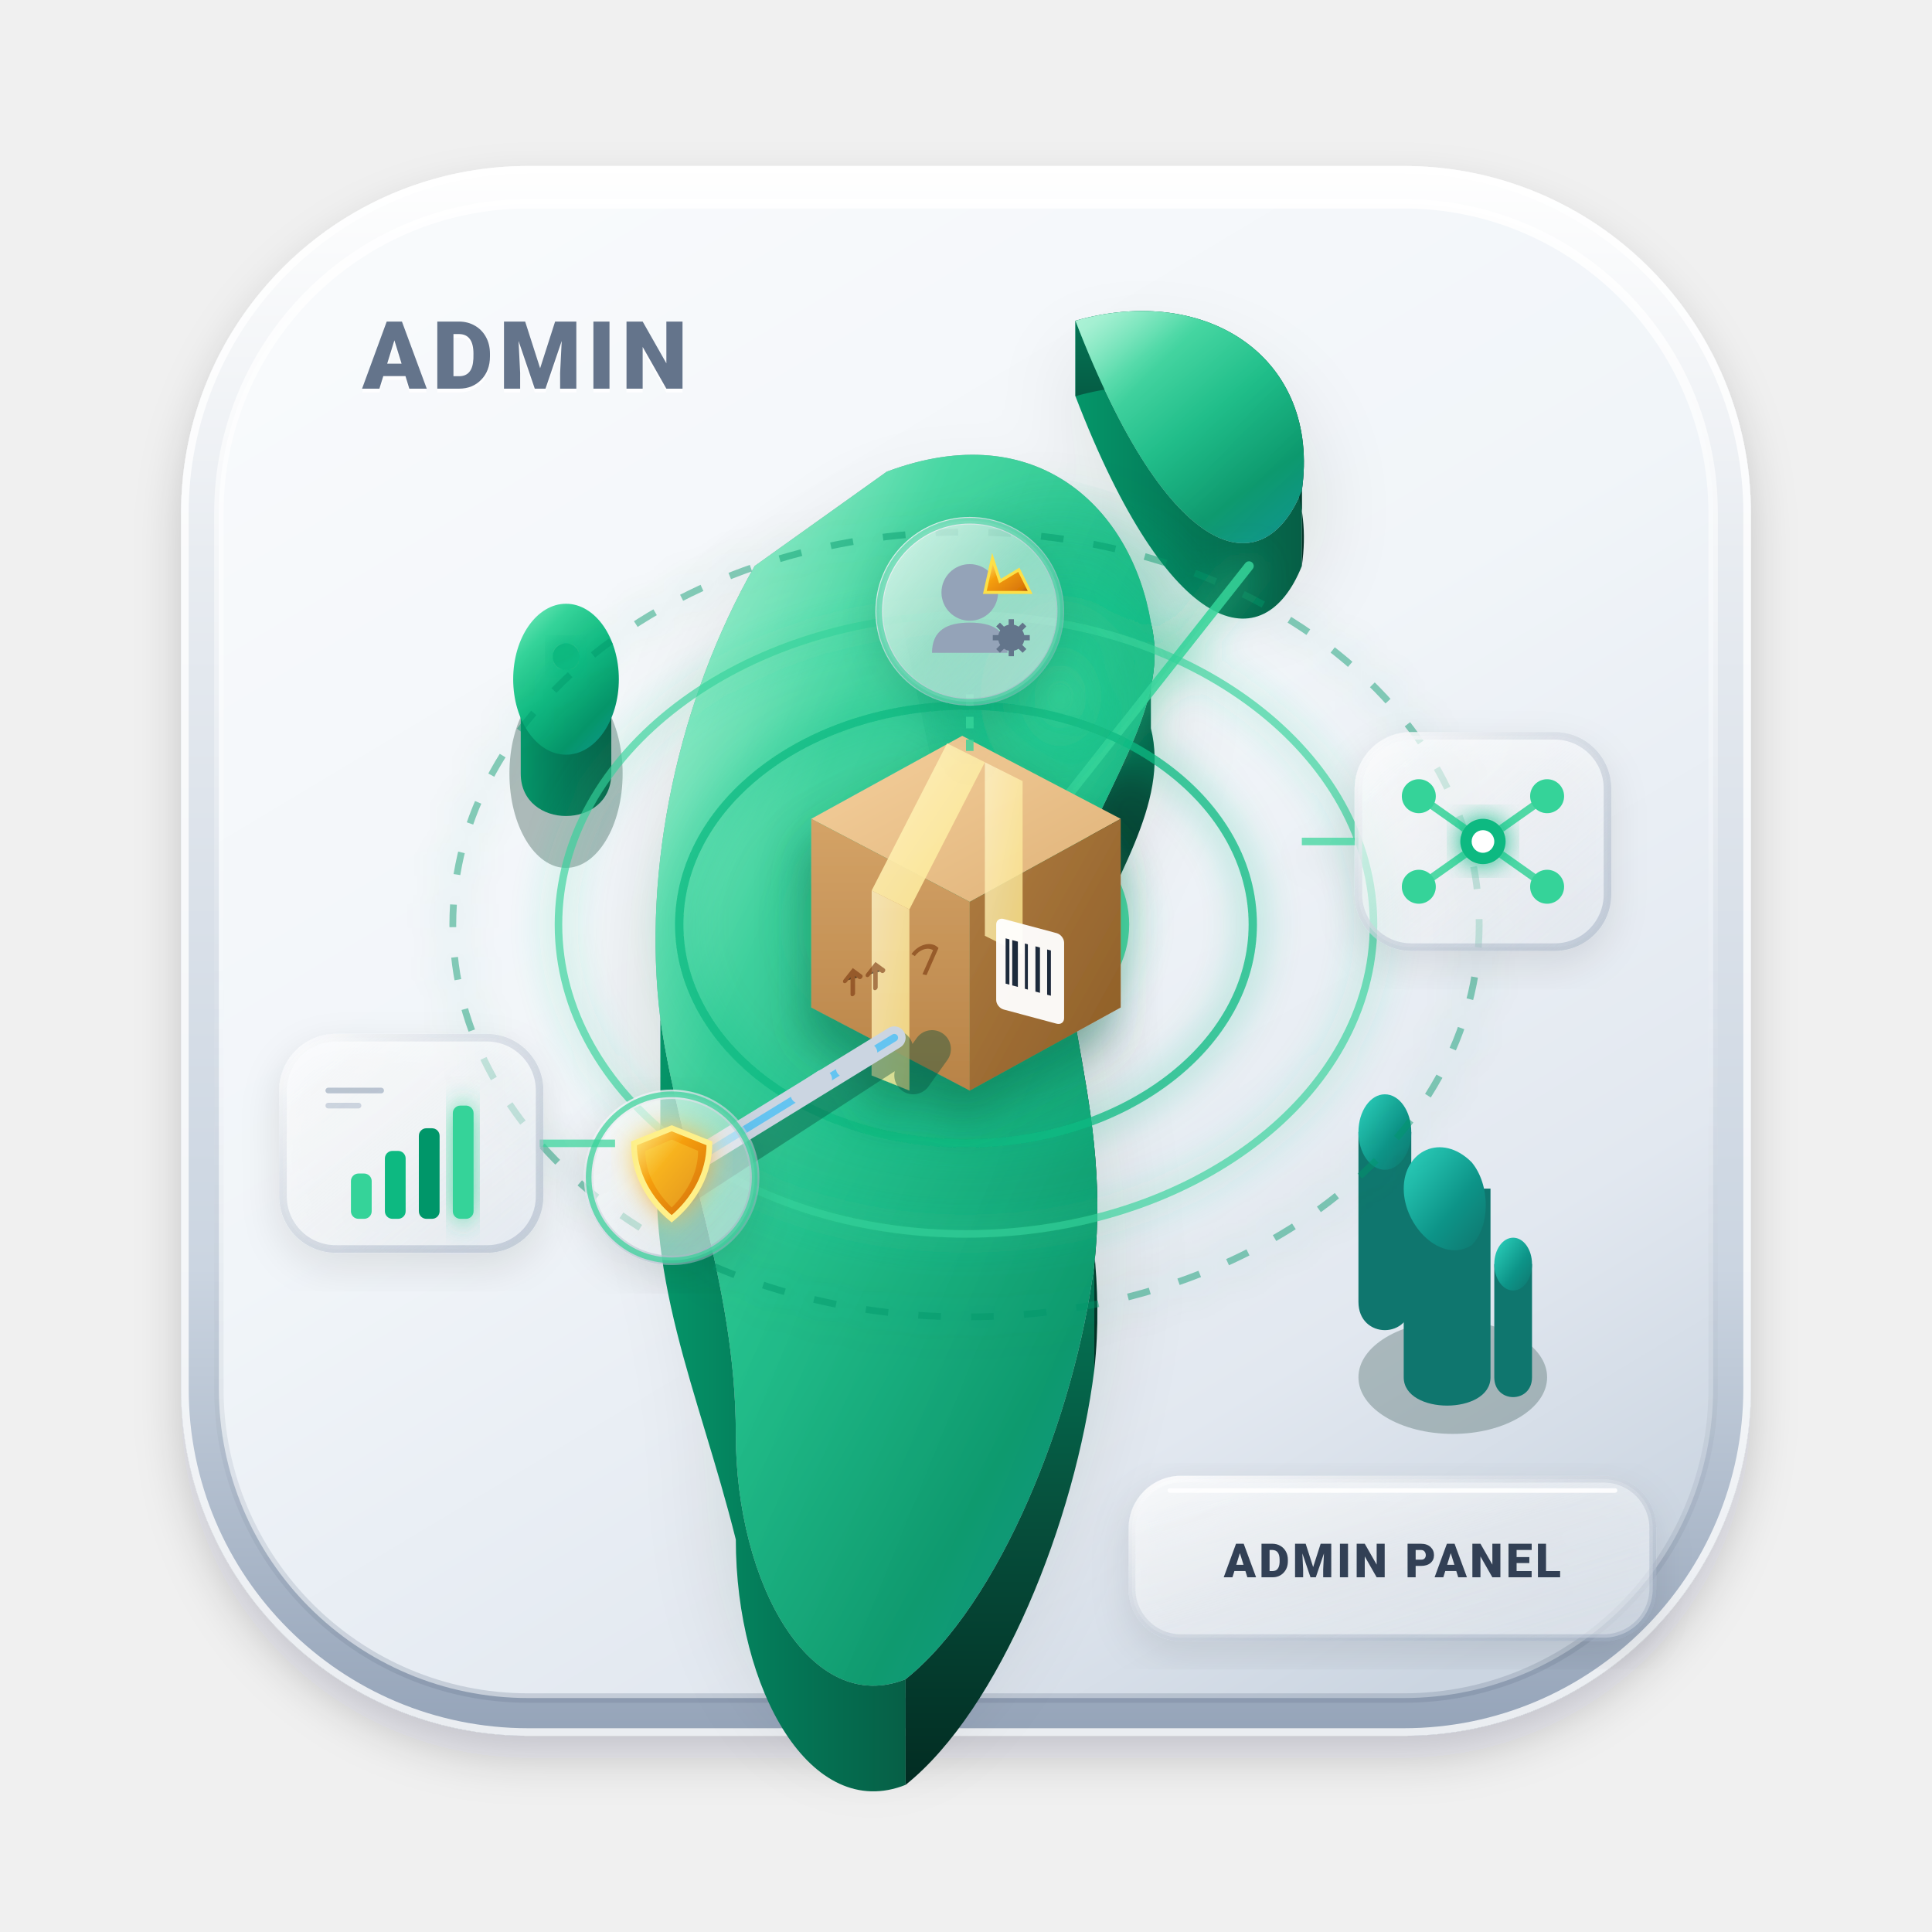
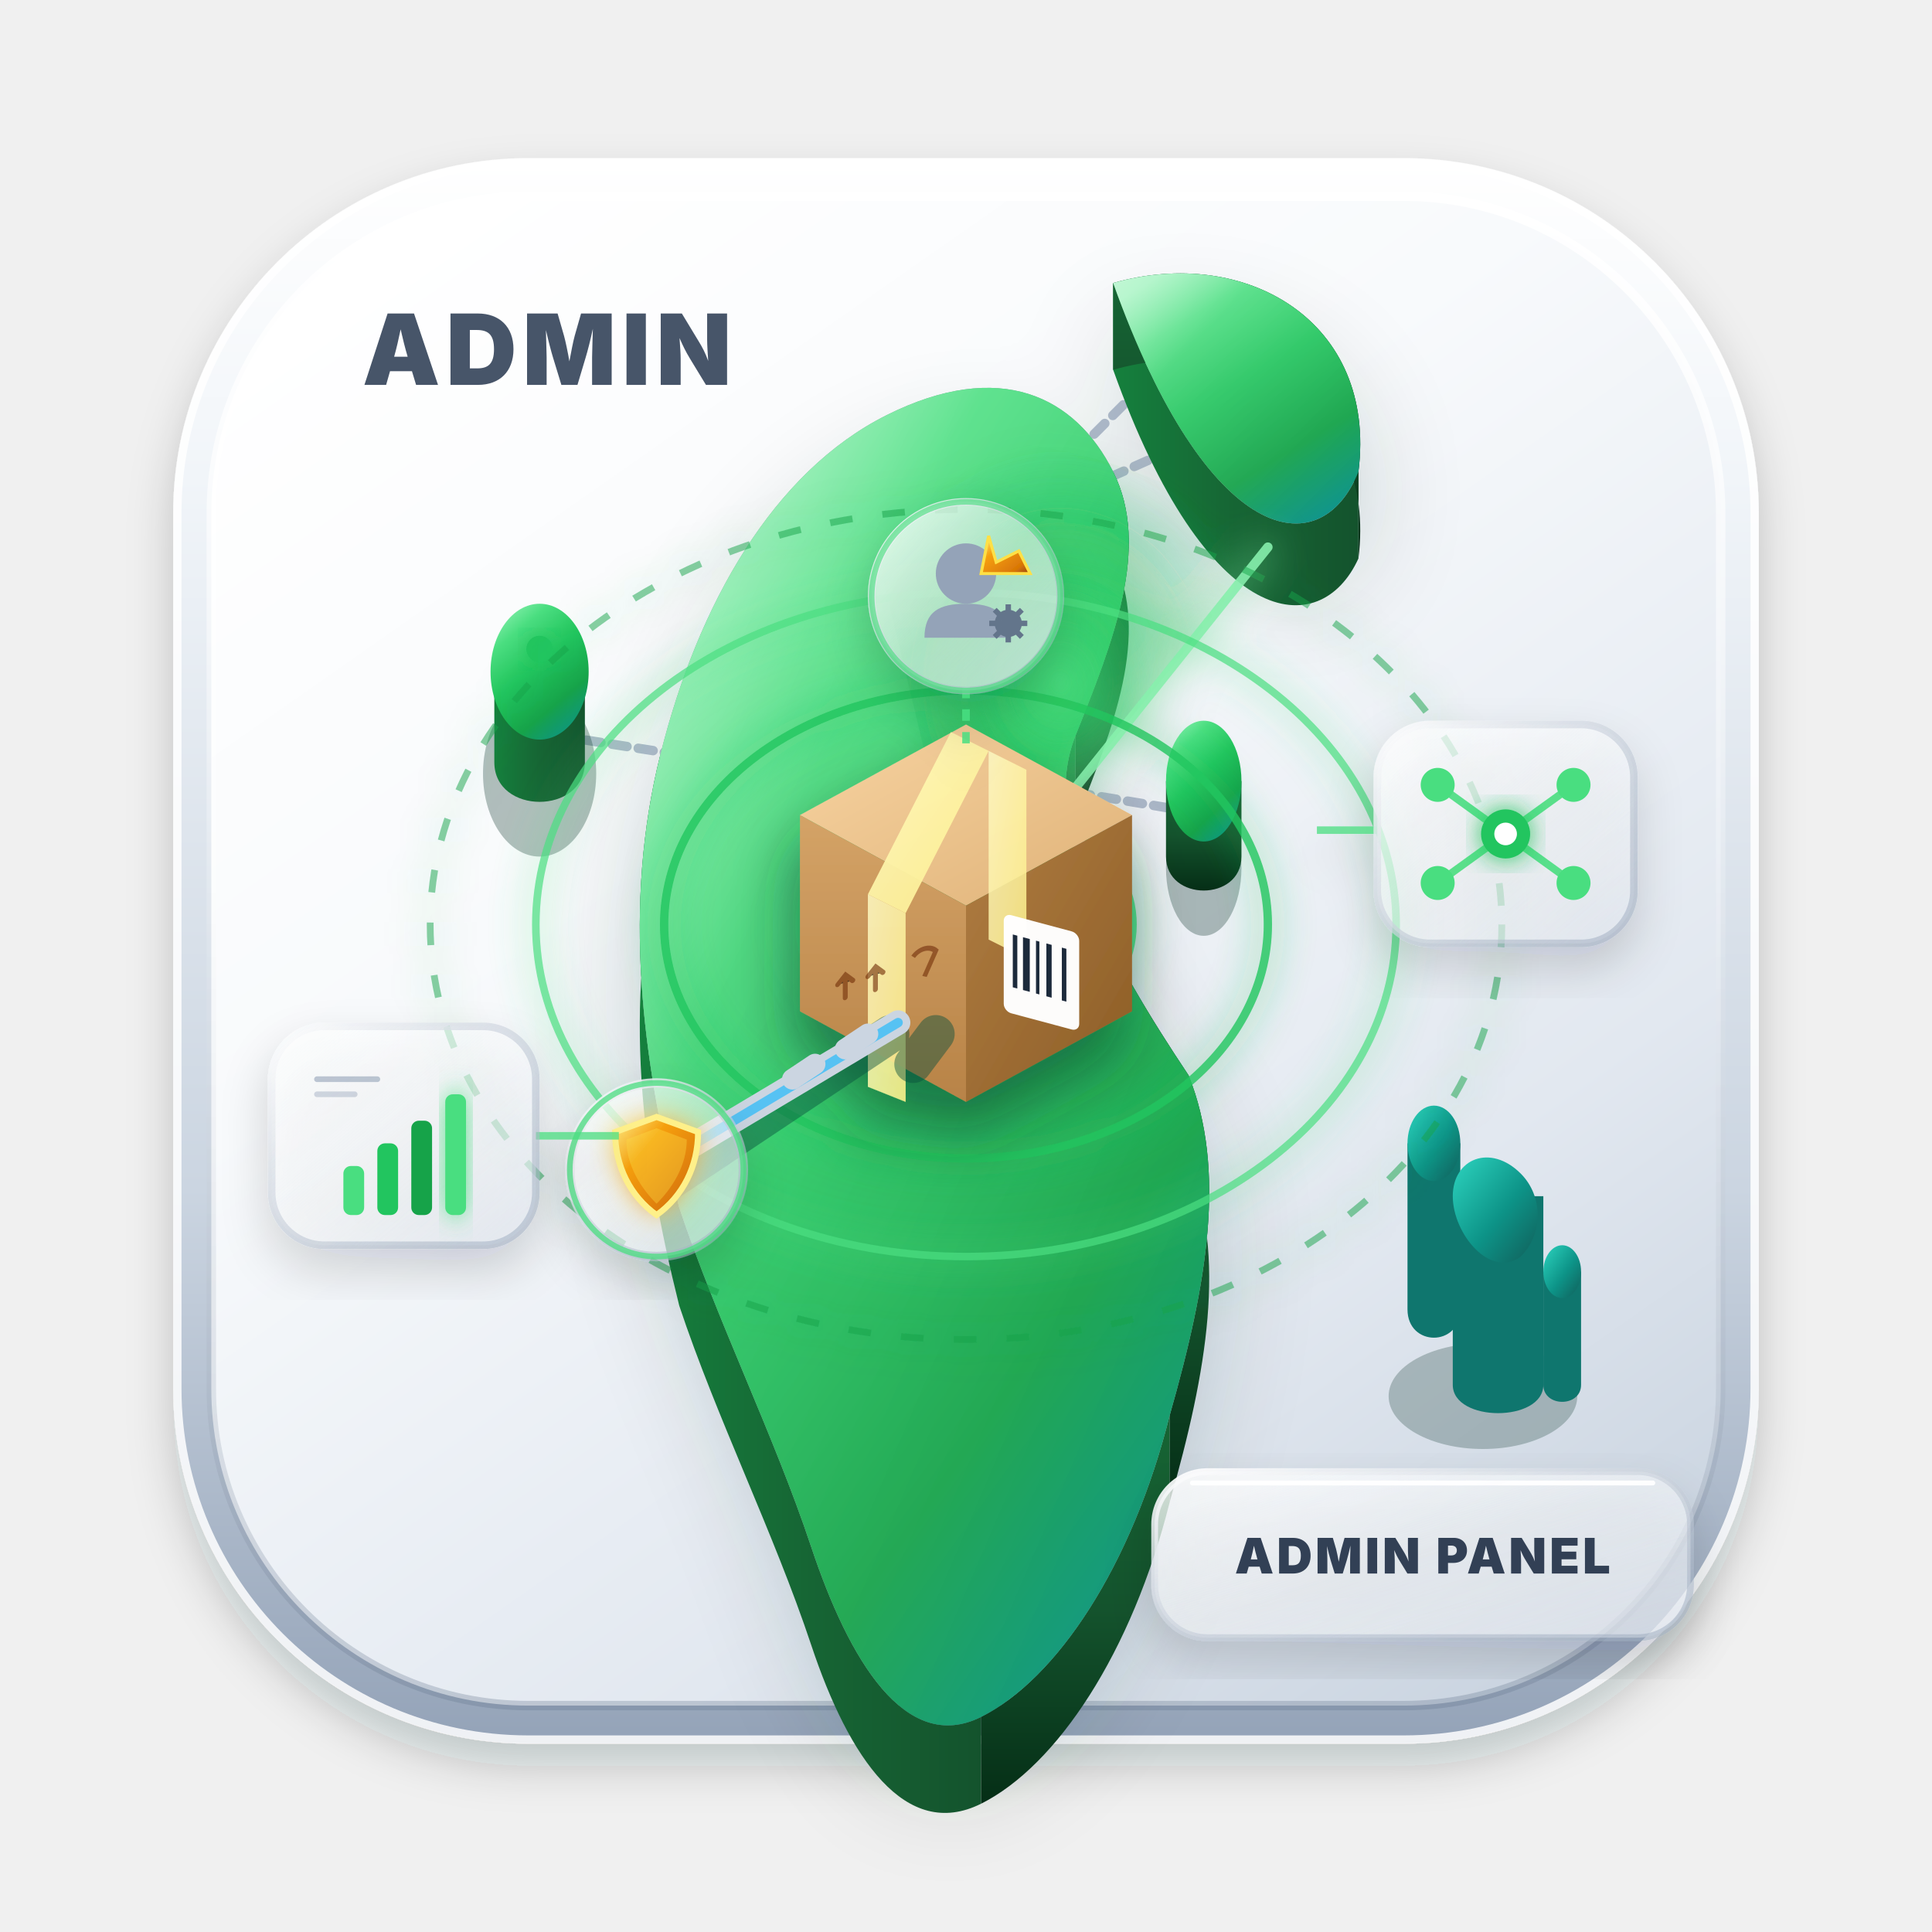
<svg xmlns="http://www.w3.org/2000/svg" viewBox="0 0 512 512" width="100%" height="100%">
  <defs>
-     <filter id="iconPlateShadow" x="-10%" y="-10%" width="130%" height="130%">
-       <feDropShadow dx="0" dy="18" stdDeviation="16" flood-color="#0f172a" flood-opacity="0.28" />
-       <feDropShadow dx="0" dy="6" stdDeviation="6" flood-color="#0f172a" flood-opacity="0.18" />
+     <filter id="iconPlateShadow" x="-15%" y="-15%" width="130%" height="130%">
+       <feDropShadow dx="0" dy="20" stdDeviation="18" flood-color="#07131e" flood-opacity="0.35" />
+       <feDropShadow dx="0" dy="6" stdDeviation="6" flood-color="#022c22" flood-opacity="0.2" />
    </filter>
    <filter id="islandShadow" x="-20%" y="-20%" width="140%" height="140%">
-       <feDropShadow dx="0" dy="14" stdDeviation="12" flood-color="#022c22" flood-opacity="0.35" />
+       <feDropShadow dx="0" dy="16" stdDeviation="14" flood-color="#022c22" flood-opacity="0.45" />
    </filter>
    <filter id="boxShadow" x="-30%" y="-30%" width="160%" height="160%">
-       <feDropShadow dx="-2" dy="8" stdDeviation="6" flood-color="#064e3b" flood-opacity="0.4" />
-     </filter>
-     <filter id="glassShadow" x="-20%" y="-20%" width="140%" height="140%">
-       <feDropShadow dx="0" dy="4" stdDeviation="5" flood-color="#0f172a" flood-opacity="0.15" />
+       <feDropShadow dx="-2" dy="10" stdDeviation="8" flood-color="#022c22" flood-opacity="0.5" />
+     </filter>
+     <filter id="glassShadow" x="-25%" y="-25%" width="150%" height="150%">
+       <feDropShadow dx="0" dy="6" stdDeviation="6" flood-color="#07131e" flood-opacity="0.22" />
    </filter>
    <filter id="neonGlow" x="-30%" y="-30%" width="160%" height="160%">
      <feGaussianBlur stdDeviation="3.5" result="blur" />
      <feMerge>
        <feMergeNode in="blur" />
        <feMergeNode in="SourceGraphic" />
      </feMerge>
    </filter>
    <filter id="radarSweepGlow" x="-30%" y="-30%" width="160%" height="160%">
      <feGaussianBlur stdDeviation="5" result="blur" />
      <feMerge>
        <feMergeNode in="blur" />
        <feMergeNode in="SourceGraphic" />
      </feMerge>
    </filter>
    <linearGradient id="bezelGrad" x1="0%" y1="0%" x2="0%" y2="100%">
      <stop offset="0%" stop-color="#ffffff" />
-       <stop offset="25%" stop-color="#e8ecf1" />
-       <stop offset="70%" stop-color="#cbd5e1" />
+       <stop offset="20%" stop-color="#f1f5f9" />
+       <stop offset="65%" stop-color="#cbd5e1" />
      <stop offset="100%" stop-color="#94a3b8" />
    </linearGradient>
-     <linearGradient id="innerPlateGrad" x1="20%" y1="0%" x2="80%" y2="100%">
-       <stop offset="0%" stop-color="#f8fafc" />
-       <stop offset="45%" stop-color="#f1f5f9" />
-       <stop offset="80%" stop-color="#e2e8f0" />
+     <linearGradient id="innerPlateGrad" x1="15%" y1="0%" x2="85%" y2="100%">
+       <stop offset="0%" stop-color="#ffffff" />
+       <stop offset="35%" stop-color="#f8fafc" />
+       <stop offset="75%" stop-color="#e2e8f0" />
      <stop offset="100%" stop-color="#cbd5e1" />
    </linearGradient>
    <linearGradient id="innerPlateBevel" x1="0%" y1="0%" x2="0%" y2="100%">
-       <stop offset="0%" stop-color="#ffffff" stop-opacity="0.9" />
-       <stop offset="50%" stop-color="#ffffff" stop-opacity="0.1" />
-       <stop offset="100%" stop-color="#64748b" stop-opacity="0.25" />
-     </linearGradient>
-     <linearGradient id="islandSurface" x1="15%" y1="0%" x2="85%" y2="100%">
-       <stop offset="0%" stop-color="#6ee7b7" />
-       <stop offset="20%" stop-color="#34d399" />
-       <stop offset="50%" stop-color="#10b981" />
-       <stop offset="80%" stop-color="#059669" />
+       <stop offset="0%" stop-color="#ffffff" stop-opacity="0.95" />
+       <stop offset="45%" stop-color="#ffffff" stop-opacity="0.2" />
+       <stop offset="100%" stop-color="#64748b" stop-opacity="0.3" />
+     </linearGradient>
+     <linearGradient id="islandSurface" x1="20%" y1="0%" x2="80%" y2="100%">
+       <stop offset="0%" stop-color="#86efac" />
+       <stop offset="18%" stop-color="#4ade80" />
+       <stop offset="45%" stop-color="#22c55e" />
+       <stop offset="75%" stop-color="#16a34a" />
      <stop offset="100%" stop-color="#0d9488" />
    </linearGradient>
    <linearGradient id="islandExtrudeLight" x1="0%" y1="0%" x2="100%" y2="0%">
-       <stop offset="0%" stop-color="#059669" />
-       <stop offset="50%" stop-color="#047857" />
-       <stop offset="100%" stop-color="#065f46" />
+       <stop offset="0%" stop-color="#15803d" />
+       <stop offset="50%" stop-color="#166534" />
+       <stop offset="100%" stop-color="#14532d" />
    </linearGradient>
    <linearGradient id="islandExtrudeDark" x1="0%" y1="0%" x2="0%" y2="100%">
-       <stop offset="0%" stop-color="#047857" />
-       <stop offset="50%" stop-color="#064e3b" />
-       <stop offset="100%" stop-color="#022c22" />
+       <stop offset="0%" stop-color="#166534" />
+       <stop offset="50%" stop-color="#14532d" />
+       <stop offset="100%" stop-color="#052e16" />
    </linearGradient>
    <linearGradient id="islandGloss" x1="0%" y1="0%" x2="100%" y2="100%">
-       <stop offset="0%" stop-color="#ffffff" stop-opacity="0.45" />
-       <stop offset="30%" stop-color="#ffffff" stop-opacity="0.1" />
+       <stop offset="0%" stop-color="#ffffff" stop-opacity="0.5" />
+       <stop offset="30%" stop-color="#ffffff" stop-opacity="0.12" />
      <stop offset="100%" stop-color="#ffffff" stop-opacity="0" />
    </linearGradient>
    <linearGradient id="hawarSurface" x1="0%" y1="0%" x2="100%" y2="100%">
      <stop offset="0%" stop-color="#2dd4bf" />
-       <stop offset="60%" stop-color="#0d9488" />
-       <stop offset="100%" stop-color="#0f766e" />
+       <stop offset="55%" stop-color="#0d9488" />
+       <stop offset="100%" stop-color="#115e59" />
    </linearGradient>
    <linearGradient id="boxTop" x1="0%" y1="0%" x2="100%" y2="100%">
-       <stop offset="0%" stop-color="#f5d09d" />
+       <stop offset="0%" stop-color="#fde047" />
+       <stop offset="10%" stop-color="#f5d09d" />
      <stop offset="100%" stop-color="#dfb278" />
    </linearGradient>
    <linearGradient id="boxLeft" x1="0%" y1="0%" x2="0%" y2="100%">
      <stop offset="0%" stop-color="#d4a367" />
      <stop offset="100%" stop-color="#b88347" />
    </linearGradient>
    <linearGradient id="boxRight" x1="0%" y1="0%" x2="100%" y2="100%">
      <stop offset="0%" stop-color="#b07d42" />
      <stop offset="100%" stop-color="#8c5d26" />
    </linearGradient>
    <linearGradient id="tapeGrad" x1="0%" y1="0%" x2="100%" y2="100%">
-       <stop offset="0%" stop-color="#fef3c7" />
-       <stop offset="100%" stop-color="#fde68a" />
+       <stop offset="0%" stop-color="#fef9c3" />
+       <stop offset="100%" stop-color="#fef08a" />
    </linearGradient>
    <radialGradient id="radarSweep" cx="50%" cy="50%" r="50%">
-       <stop offset="0%" stop-color="#34d399" stop-opacity="0.5" />
-       <stop offset="50%" stop-color="#10b981" stop-opacity="0.2" />
-       <stop offset="100%" stop-color="#059669" stop-opacity="0" />
+       <stop offset="0%" stop-color="#4ade80" stop-opacity="0.6" />
+       <stop offset="45%" stop-color="#22c55e" stop-opacity="0.25" />
+       <stop offset="100%" stop-color="#16a34a" stop-opacity="0" />
    </radialGradient>
    <linearGradient id="glassFill" x1="0%" y1="0%" x2="100%" y2="100%">
-       <stop offset="0%" stop-color="#ffffff" stop-opacity="0.75" />
-       <stop offset="50%" stop-color="#f8fafc" stop-opacity="0.5" />
-       <stop offset="100%" stop-color="#e2e8f0" stop-opacity="0.65" />
+       <stop offset="0%" stop-color="#ffffff" stop-opacity="0.82" />
+       <stop offset="50%" stop-color="#f8fafc" stop-opacity="0.55" />
+       <stop offset="100%" stop-color="#e2e8f0" stop-opacity="0.75" />
    </linearGradient>
    <linearGradient id="glassBorder" x1="0%" y1="0%" x2="100%" y2="100%">
      <stop offset="0%" stop-color="#ffffff" stop-opacity="0.95" />
-       <stop offset="100%" stop-color="#94a3b8" stop-opacity="0.4" />
+       <stop offset="100%" stop-color="#94a3b8" stop-opacity="0.45" />
    </linearGradient>
    <linearGradient id="shieldGold" x1="0%" y1="0%" x2="100%" y2="100%">
      <stop offset="0%" stop-color="#fef08a" />
-       <stop offset="40%" stop-color="#f59e0b" />
-       <stop offset="85%" stop-color="#d97706" />
+       <stop offset="35%" stop-color="#f59e0b" />
+       <stop offset="80%" stop-color="#d97706" />
      <stop offset="100%" stop-color="#92400e" />
    </linearGradient>
  </defs>
  <g filter="url(#iconPlateShadow)">
-     <rect x="48" y="44" width="416" height="416" rx="92" fill="url(#bezelGrad)" />
-     <rect x="49" y="45" width="414" height="414" rx="91" fill="none" stroke="#ffffff" stroke-width="2" opacity="0.8" />
-     <rect x="58" y="54" width="396" height="396" rx="82" fill="url(#innerPlateGrad)" />
-     <rect x="58" y="54" width="396" height="396" rx="82" fill="none" stroke="url(#innerPlateBevel)" stroke-width="2.5" />
-   </g>
-   <text x="96" y="104" font-family="'Cairo', system-ui, -apple-system, BlinkMacSystemFont, 'Segoe UI', Roboto, sans-serif" font-size="25" font-weight="900" fill="#ffffff" letter-spacing="1.5" opacity="0.9">ADMIN</text>
-   <text x="96" y="103" font-family="'Cairo', system-ui, -apple-system, BlinkMacSystemFont, 'Segoe UI', Roboto, sans-serif" font-size="25" font-weight="900" fill="#64748b" letter-spacing="1.5">ADMIN</text>
-   <g opacity="0.4" filter="url(#islandShadow)">
-     <path d="M 235 125 C 275 110 300 135 305 165 C 310 185 295 205 285 230 C 275 255 295 290 290 335 C 285 375 265 425 240 445 C 215 455 195 420 195 380 C 195 340 180 305 175 270 C 170 230 180 185 200 150 Z" fill="#022c22" />
-     <path d="M 285 85 C 320 75 350 95 345 130 C 335 155 310 150 285 85 Z" fill="#022c22" />
+     <rect x="46" y="42" width="420" height="420" rx="94" fill="url(#bezelGrad)" />
+     <rect x="47" y="43" width="418" height="418" rx="93" fill="none" stroke="#ffffff" stroke-width="2.2" opacity="0.85" />
+     <rect x="56" y="52" width="400" height="400" rx="84" fill="url(#innerPlateGrad)" />
+     <rect x="56" y="52" width="400" height="400" rx="84" fill="none" stroke="url(#innerPlateBevel)" stroke-width="2.5" />
+   </g>
+   <text x="96" y="103" font-family="'Cairo', system-ui, -apple-system, sans-serif" font-size="26" font-weight="900" fill="#ffffff" letter-spacing="1.5" opacity="0.95">ADMIN</text>
+   <text x="96" y="102" font-family="'Cairo', system-ui, -apple-system, sans-serif" font-size="26" font-weight="900" fill="#475569" letter-spacing="1.5">ADMIN</text>
+   <g opacity="0.45" filter="url(#islandShadow)">
+     <path d="M 235 110 C 265 95 285 105 295 125 C 305 145 295 170 285 195 C 275 220 295 255 315 285 C 325 310 320 340 310 375 C 300 415 280 445 260 455 C 240 465 225 440 215 410 C 205 380 190 350 180 320 C 170 280 165 240 175 200 C 185 160 205 125 235 110 Z" fill="#022c22" />
+     <path d="M 295 75 C 330 65 365 85 360 125 C 350 150 320 145 295 75 Z" fill="#022c22" />
+   </g>
+   <g opacity="0.75" stroke="#94a3b8" stroke-width="2.5" stroke-linecap="round" stroke-dasharray="4,3">
+     <line x1="285" y1="120" x2="310" y2="95" />
+     <line x1="275" y1="135" x2="320" y2="115" />
+     <line x1="285" y1="210" x2="315" y2="215" />
+     <line x1="180" y1="200" x2="148" y2="195" />
  </g>
  <g>
-     <path d="M 175 270 L 175 298 C 170 338 185 368 195 408 C 195 448 215 483 240 473 L 240 445 C 215 455 195 420 195 380 C 195 340 180 305 175 270 Z" fill="url(#islandExtrudeLight)" />
-     <path d="M 240 473 C 265 453 285 403 290 363 L 290 335 C 285 375 265 425 240 445 Z" fill="url(#islandExtrudeDark)" />
-     <path d="M 290 363 C 295 318 275 283 285 258 L 285 230 C 275 255 295 290 290 335 Z" fill="url(#islandExtrudeDark)" />
-     <path d="M 285 258 C 295 233 310 213 305 193 L 305 165 C 310 185 295 205 285 230 Z" fill="url(#islandExtrudeDark)" />
-     <path d="M 235 125 C 275 110 300 135 305 165 C 310 185 295 205 285 230 C 275 255 295 290 290 335 C 285 375 265 425 240 445 C 215 455 195 420 195 380 C 195 340 180 305 175 270 C 170 230 180 185 200 150 Z" fill="url(#islandSurface)" />
-     <path d="M 235 125 C 275 110 300 135 305 165 C 310 185 295 205 285 230 C 275 255 295 290 290 335 C 285 375 265 425 240 445 C 215 455 195 420 195 380 C 195 340 180 305 175 270 C 170 230 180 185 200 150 Z" fill="url(#islandGloss)" />
+     <path d="M 175 200 L 175 226 C 165 266 170 306 180 346 C 190 376 205 406 215 436 C 225 466 240 488 260 478 L 260 455 C 240 465 225 440 215 410 C 205 380 190 350 180 320 C 170 280 165 240 175 200 Z" fill="url(#islandExtrudeLight)" />
+     <path d="M 260 478 C 280 468 300 438 310 398 L 310 375 C 300 415 280 445 260 455 Z" fill="url(#islandExtrudeDark)" />
+     <path d="M 310 398 C 320 363 325 333 315 308 L 315 285 C 325 310 320 340 310 375 Z" fill="url(#islandExtrudeDark)" />
+     <path d="M 315 308 C 295 278 275 243 285 218 L 285 195 C 275 220 295 255 315 285 Z" fill="url(#islandExtrudeDark)" />
+     <path d="M 285 218 C 295 193 305 168 295 148 L 295 125 C 305 145 295 170 285 195 Z" fill="url(#islandExtrudeDark)" />
+     <path d="M 235 110 C 265 95 285 105 295 125 C 305 145 295 170 285 195 C 275 220 295 255 315 285 C 325 310 320 340 310 375 C 300 415 280 445 260 455 C 240 465 225 440 215 410 C 205 380 190 350 180 320 C 170 280 165 240 175 200 C 185 160 205 125 235 110 Z" fill="url(#islandSurface)" />
+     <path d="M 235 110 C 265 95 285 105 295 125 C 305 145 295 170 285 195 C 275 220 295 255 315 285 C 325 310 320 340 310 375 C 300 415 280 445 260 455 C 240 465 225 440 215 410 C 205 380 190 350 180 320 C 170 280 165 240 175 200 C 185 160 205 125 235 110 Z" fill="url(#islandGloss)" />
  </g>
  <g>
-     <path d="M 285 85 L 285 105 C 310 170 335 175 345 150 L 345 130 C 335 155 310 150 285 85 Z" fill="url(#islandExtrudeLight)" />
-     <path d="M 345 150 C 350 115 320 95 285 105 L 285 85 C 320 75 350 95 345 130 Z" fill="url(#islandExtrudeDark)" />
-     <path d="M 285 85 C 320 75 350 95 345 130 C 335 155 310 150 285 85 Z" fill="url(#islandSurface)" />
-     <path d="M 285 85 C 320 75 350 95 345 130 C 335 155 310 150 285 85 Z" fill="url(#islandGloss)" />
-   </g>
-   <g transform="translate(130, 160)">
-     <ellipse cx="20" cy="45" rx="15" ry="25" fill="#022c22" opacity="0.3" />
-     <path d="M 8 20 L 8 45 C 8 60 32 60 32 45 L 32 20 Z" fill="url(#islandExtrudeLight)" />
-     <ellipse cx="20" cy="20" rx="14" ry="20" fill="url(#islandSurface)" />
-     <circle cx="20" cy="14" r="3.5" fill="#10b981" filter="url(#neonGlow)" />
-   </g>
-   <g transform="translate(350, 270)">
-     <ellipse cx="35" cy="95" rx="25" ry="15" fill="#022c22" opacity="0.25" />
-     <path d="M 10 30 L 10 75 C 10 85 24 85 24 75 L 24 30 Z" fill="#0f766e" />
-     <ellipse cx="17" cy="30" rx="7" ry="10" fill="url(#hawarSurface)" />
-     <path d="M 22 45 L 22 95 C 22 105 45 105 45 95 L 45 45 Z" fill="#0f766e" />
-     <path d="M 22 45 C 22 35 32 30 40 38 C 45 44 45 55 40 60 C 32 65 22 55 22 45 Z" fill="url(#hawarSurface)" />
-     <path d="M 46 65 L 46 95 C 46 102 56 102 56 95 L 56 65 Z" fill="#0f766e" />
-     <ellipse cx="51" cy="65" rx="5" ry="7" fill="url(#hawarSurface)" />
+     <path d="M 295 75 L 295 98 C 320 168 350 170 360 148 L 360 125 C 350 150 320 145 295 75 Z" fill="url(#islandExtrudeLight)" />
+     <path d="M 360 148 C 365 108 330 88 295 98 L 295 75 C 330 65 365 85 360 125 Z" fill="url(#islandExtrudeDark)" />
+     <path d="M 295 75 C 330 65 365 85 360 125 C 350 150 320 145 295 75 Z" fill="url(#islandSurface)" />
+     <path d="M 295 75 C 330 65 365 85 360 125 C 350 150 320 145 295 75 Z" fill="url(#islandGloss)" />
+   </g>
+   <g transform="translate(305, 195)">
+     <ellipse cx="14" cy="35" rx="10" ry="18" fill="#022c22" opacity="0.3" />
+     <path d="M 4 12 L 4 32 C 4 44 24 44 24 32 L 24 12 Z" fill="url(#islandExtrudeDark)" />
+     <ellipse cx="14" cy="12" rx="10" ry="16" fill="url(#islandSurface)" />
+   </g>
+   <g transform="translate(125, 160)">
+     <ellipse cx="18" cy="45" rx="15" ry="22" fill="#022c22" opacity="0.3" />
+     <path d="M 6 18 L 6 42 C 6 56 30 56 30 42 L 30 18 Z" fill="url(#islandExtrudeLight)" />
+     <ellipse cx="18" cy="18" rx="13" ry="18" fill="url(#islandSurface)" />
+     <circle cx="18" cy="12" r="3.5" fill="#22c55e" filter="url(#neonGlow)" />
+   </g>
+   <g transform="translate(365, 275)">
+     <ellipse cx="28" cy="95" rx="25" ry="14" fill="#022c22" opacity="0.25" />
+     <path d="M 8 28 L 8 72 C 8 82 22 82 22 72 L 22 28 Z" fill="#0f766e" />
+     <ellipse cx="15" cy="28" rx="7" ry="10" fill="url(#hawarSurface)" />
+     <path d="M 20 42 L 20 92 C 20 102 44 102 44 92 L 44 42 Z" fill="#0f766e" />
+     <path d="M 20 42 C 20 32 30 28 38 36 C 44 42 44 52 38 58 C 30 64 20 52 20 42 Z" fill="url(#hawarSurface)" />
+     <path d="M 44 62 L 44 92 C 44 98 54 98 54 92 L 54 62 Z" fill="#0f766e" />
+     <ellipse cx="49" cy="62" rx="5" ry="7" fill="url(#hawarSurface)" />
  </g>
  <g transform="translate(256, 245)" filter="url(#radarSweepGlow)">
-     <path d="M 0 0 L 75 -95 A 120 120 0 0 0 -25 -118 Z" fill="url(#radarSweep)" />
-     <line x1="0" y1="0" x2="75" y2="-95" stroke="#34d399" stroke-width="2.5" stroke-linecap="round" opacity="0.85" />
-     <ellipse cx="0" cy="0" rx="42" ry="32" fill="none" stroke="#34d399" stroke-width="2.5" opacity="0.85" />
-     <ellipse cx="0" cy="0" rx="76" ry="58" fill="none" stroke="#10b981" stroke-width="2.2" opacity="0.75" />
-     <ellipse cx="0" cy="0" rx="108" ry="82" fill="none" stroke="#34d399" stroke-width="2" opacity="0.65" />
-     <ellipse cx="0" cy="0" rx="136" ry="104" fill="none" stroke="#059669" stroke-width="1.8" stroke-dasharray="6,8" opacity="0.45" />
-   </g>
-   <g transform="translate(215, 195)" filter="url(#boxShadow)">
-     <polygon points="40,0 82,22 42,44 0,22" fill="url(#boxTop)" />
-     <polygon points="0,22 42,44 42,94 0,72" fill="url(#boxLeft)" />
-     <polygon points="42,44 82,22 82,72 42,94" fill="url(#boxRight)" />
-     <polygon points="36,2 46,7 26,46 16,41" fill="url(#tapeGrad)" opacity="0.9" />
-     <polygon points="16,41 26,46 26,94 16,90" fill="url(#tapeGrad)" opacity="0.8" />
-     <polygon points="46,7 56,12 56,58 46,53" fill="url(#tapeGrad)" opacity="0.8" />
-     <g transform="translate(49, 48) skewY(15)">
-       <rect width="18" height="24" rx="2" fill="#ffffff" opacity="0.95" />
-       <line x1="3" y1="5" x2="3" y2="17" stroke="#1e293b" stroke-width="1" />
-       <line x1="5" y1="5" x2="5" y2="17" stroke="#1e293b" stroke-width="1.5" />
-       <line x1="8" y1="5" x2="8" y2="17" stroke="#1e293b" stroke-width="0.8" />
-       <line x1="11" y1="5" x2="11" y2="17" stroke="#1e293b" stroke-width="1.2" />
-       <line x1="14" y1="5" x2="14" y2="17" stroke="#1e293b" stroke-width="1" />
-     </g>
-     <g transform="translate(5, 58) skewY(-15)" opacity="0.6">
-       <path d="M 6 12 L 6 6 M 4 8 L 6 6 L 8 8" stroke="#78350f" stroke-width="1.2" stroke-linecap="round" />
-       <path d="M 12 12 L 12 6 M 10 8 L 12 6 L 14 8" stroke="#78350f" stroke-width="1.2" stroke-linecap="round" />
-       <path d="M 22 6 A 4 4 0 0 1 28 6 L 25 12" fill="none" stroke="#78350f" stroke-width="1.2" />
-     </g>
-   </g>
-   <g transform="translate(162, 280)">
-     <path d="M 18 35 L 75 -2 M 80 5 L 85 -2" stroke="#064e3b" stroke-width="10" opacity="0.4" stroke-linecap="round" />
-     <path d="M 18 30 L 75 -5" stroke="#cbd5e1" stroke-width="6" stroke-linecap="round" />
-     <path d="M 18 30 L 75 -5" stroke="#38bdf8" stroke-width="2" stroke-linecap="round" opacity="0.7" />
-     <path d="M 50 10 L 56 6 M 62 3 L 68 -1" stroke="#cbd5e1" stroke-width="5" stroke-linecap="round" />
-     <circle cx="16" cy="32" r="22" fill="url(#glassFill)" stroke="url(#glassBorder)" stroke-width="2.5" filter="url(#glassShadow)" />
-     <circle cx="16" cy="32" r="22" fill="none" stroke="#34d399" stroke-width="1.5" opacity="0.7" />
-     <path d="M 16 19 L 26 23 C 26 31 22 38 16 43 C 10 38 6 31 6 23 Z" fill="url(#shieldGold)" stroke="#fef08a" stroke-width="1.5" filter="url(#neonGlow)" />
-     <path d="M 16 22 L 23 25 C 23 31 20 36 16 40 C 12 36 9 31 9 25 Z" fill="#fde047" opacity="0.3" />
-   </g>
-   <g transform="translate(235, 140)" filter="url(#glassShadow)">
-     <line x1="22" y1="44" x2="22" y2="60" stroke="#34d399" stroke-width="2" stroke-dasharray="3,3" opacity="0.8" />
-     <circle cx="22" cy="22" r="24" fill="url(#glassFill)" stroke="url(#glassBorder)" stroke-width="2" />
-     <circle cx="22" cy="22" r="24" fill="none" stroke="#34d399" stroke-width="1.5" opacity="0.6" />
-     <circle cx="22" cy="17" r="7.5" fill="#94a3b8" />
-     <path d="M 12 33 C 12 27 16 25 22 25 C 28 25 32 27 32 33 Z" fill="#94a3b8" />
-     <path d="M 28 8 L 30 14 L 35 11 L 38 17 L 26 17 L 28 8 Z" fill="url(#shieldGold)" stroke="#fde047" stroke-width="0.8" />
-     <g transform="translate(26, 22) scale(0.7)">
+     <path d="M 0 0 L 80 -100 A 130 130 0 0 0 -30 -125 Z" fill="url(#radarSweep)" />
+     <line x1="0" y1="0" x2="80" y2="-100" stroke="#86efac" stroke-width="2.5" stroke-linecap="round" opacity="0.9" />
+     <ellipse cx="0" cy="0" rx="44" ry="34" fill="none" stroke="#4ade80" stroke-width="2.5" opacity="0.9" />
+     <ellipse cx="0" cy="0" rx="80" ry="62" fill="none" stroke="#22c55e" stroke-width="2.2" opacity="0.8" />
+     <ellipse cx="0" cy="0" rx="114" ry="88" fill="none" stroke="#4ade80" stroke-width="2" opacity="0.7" />
+     <ellipse cx="0" cy="0" rx="142" ry="110" fill="none" stroke="#16a34a" stroke-width="1.8" stroke-dasharray="6,8" opacity="0.5" />
+   </g>
+   <g transform="translate(212, 192)" filter="url(#boxShadow)">
+     <polygon points="44,0 88,24 44,48 0,24" fill="url(#boxTop)" />
+     <polygon points="0,24 44,48 44,100 0,76" fill="url(#boxLeft)" />
+     <polygon points="44,48 88,24 88,76 44,100" fill="url(#boxRight)" />
+     <polygon points="40,2 50,7 28,50 18,45" fill="url(#tapeGrad)" opacity="0.92" />
+     <polygon points="18,45 28,50 28,100 18,96" fill="url(#tapeGrad)" opacity="0.85" />
+     <polygon points="50,7 60,12 60,62 50,57" fill="url(#tapeGrad)" opacity="0.85" />
+     <g transform="translate(54, 50) skewY(15)">
+       <rect width="20" height="26" rx="2" fill="#ffffff" opacity="0.98" />
+       <line x1="3" y1="5" x2="3" y2="19" stroke="#1e293b" stroke-width="1.2" />
+       <line x1="6" y1="5" x2="6" y2="19" stroke="#1e293b" stroke-width="1.8" />
+       <line x1="9" y1="5" x2="9" y2="19" stroke="#1e293b" stroke-width="0.9" />
+       <line x1="12" y1="5" x2="12" y2="19" stroke="#1e293b" stroke-width="1.4" />
+       <line x1="16" y1="5" x2="16" y2="19" stroke="#1e293b" stroke-width="1.2" />
+     </g>
+     <g transform="translate(6, 62) skewY(-15)" opacity="0.65">
+       <path d="M 6 12 L 6 6 M 4 8 L 6 6 L 8 8" stroke="#78350f" stroke-width="1.3" stroke-linecap="round" />
+       <path d="M 14 12 L 14 6 M 12 8 L 14 6 L 16 8" stroke="#78350f" stroke-width="1.3" stroke-linecap="round" />
+       <path d="M 24 6 A 4 4 0 0 1 30 6 L 27 12" fill="none" stroke="#78350f" stroke-width="1.3" />
+     </g>
+   </g>
+   <g transform="translate(156, 278)">
+     <path d="M 20 36 L 80 -4 M 86 4 L 92 -4" stroke="#064e3b" stroke-width="10" opacity="0.45" stroke-linecap="round" />
+     <path d="M 20 30 L 82 -7" stroke="#cbd5e1" stroke-width="6.5" stroke-linecap="round" />
+     <path d="M 20 30 L 82 -7" stroke="#38bdf8" stroke-width="2.5" stroke-linecap="round" opacity="0.8" />
+     <path d="M 54 8 L 60 4 M 68 0 L 74 -4" stroke="#cbd5e1" stroke-width="5.5" stroke-linecap="round" />
+     <circle cx="18" cy="32" r="23" fill="url(#glassFill)" stroke="url(#glassBorder)" stroke-width="2.5" filter="url(#glassShadow)" />
+     <circle cx="18" cy="32" r="23" fill="none" stroke="#4ade80" stroke-width="1.5" opacity="0.75" />
+     <path d="M 18 18 L 29 22 C 29 31 25 39 18 44 C 11 39 7 31 7 22 Z" fill="url(#shieldGold)" stroke="#fef08a" stroke-width="1.6" filter="url(#neonGlow)" />
+     <path d="M 18 21 L 26 24 C 26 31 22 37 18 41 C 14 37 10 31 10 24 Z" fill="#fde047" opacity="0.35" />
+   </g>
+   <g transform="translate(232, 134)" filter="url(#glassShadow)">
+     <line x1="24" y1="48" x2="24" y2="64" stroke="#4ade80" stroke-width="2" stroke-dasharray="3,3" opacity="0.85" />
+     <circle cx="24" cy="24" r="25" fill="url(#glassFill)" stroke="url(#glassBorder)" stroke-width="2" />
+     <circle cx="24" cy="24" r="25" fill="none" stroke="#4ade80" stroke-width="1.5" opacity="0.65" />
+     <circle cx="24" cy="18" r="8" fill="#94a3b8" />
+     <path d="M 13 35 C 13 28 17 26 24 26 C 31 26 35 28 35 35 Z" fill="#94a3b8" />
+     <path d="M 30 8 L 32 15 L 38 12 L 41 18 L 28 18 L 30 8 Z" fill="url(#shieldGold)" stroke="#fde047" stroke-width="0.8" />
+     <g transform="translate(28, 24) scale(0.72)">
      <circle cx="10" cy="10" r="5" fill="#64748b" />
      <circle cx="10" cy="10" r="2.5" fill="#f8fafc" />
      <path d="M 10 3 L 10 17 M 3 10 L 17 10 M 5 5 L 15 15 M 5 15 L 15 5" stroke="#64748b" stroke-width="2" />
    </g>
  </g>
-   <g transform="translate(360, 195)" filter="url(#glassShadow)">
-     <line x1="-15" y1="28" x2="0" y2="28" stroke="#34d399" stroke-width="2" opacity="0.7" />
-     <rect width="66" height="56" rx="14" fill="url(#glassFill)" stroke="url(#glassBorder)" stroke-width="2" />
-     <line x1="33" y1="28" x2="16" y2="16" stroke="#34d399" stroke-width="2" opacity="0.85" />
-     <line x1="33" y1="28" x2="50" y2="16" stroke="#34d399" stroke-width="2" opacity="0.85" />
-     <line x1="33" y1="28" x2="16" y2="40" stroke="#34d399" stroke-width="2" opacity="0.85" />
-     <line x1="33" y1="28" x2="50" y2="40" stroke="#34d399" stroke-width="2" opacity="0.85" />
-     <circle cx="33" cy="28" r="6" fill="#10b981" filter="url(#neonGlow)" />
-     <circle cx="33" cy="28" r="3" fill="#ffffff" />
-     <circle cx="16" cy="16" r="4.5" fill="#34d399" />
-     <circle cx="50" cy="16" r="4.5" fill="#34d399" />
-     <circle cx="16" cy="40" r="4.5" fill="#34d399" />
-     <circle cx="50" cy="40" r="4.5" fill="#34d399" />
-   </g>
-   <g transform="translate(75, 275)" filter="url(#glassShadow)">
-     <line x1="68" y1="28" x2="88" y2="28" stroke="#34d399" stroke-width="2" opacity="0.7" />
-     <rect width="68" height="56" rx="14" fill="url(#glassFill)" stroke="url(#glassBorder)" stroke-width="2" />
-     <line x1="12" y1="14" x2="26" y2="14" stroke="#94a3b8" stroke-width="1.5" stroke-linecap="round" opacity="0.6" />
-     <line x1="12" y1="18" x2="20" y2="18" stroke="#94a3b8" stroke-width="1.5" stroke-linecap="round" opacity="0.4" />
-     <g transform="translate(14, 18)">
-       <rect x="4" y="18" width="5.5" height="12" rx="2" fill="#34d399" />
-       <rect x="13" y="12" width="5.5" height="18" rx="2" fill="#10b981" />
-       <rect x="22" y="6" width="5.5" height="24" rx="2" fill="#059669" />
-       <rect x="31" y="0" width="5.5" height="30" rx="2" fill="#34d399" filter="url(#neonGlow)" />
-     </g>
-   </g>
-   <g transform="translate(300, 392)" filter="url(#glassShadow)">
-     <rect width="138" height="42" rx="13" fill="url(#glassFill)" stroke="url(#glassBorder)" stroke-width="1.8" />
-     <line x1="10" y1="3" x2="128" y2="3" stroke="#ffffff" stroke-width="1.2" stroke-linecap="round" opacity="0.9" />
-     <text x="69" y="26" text-anchor="middle" font-family="'Cairo', system-ui, -apple-system, BlinkMacSystemFont, 'Segoe UI', Roboto, sans-serif" font-size="12.5" font-weight="900" fill="#334155" letter-spacing="0.8">ADMIN PANEL</text>
+   <g transform="translate(365, 192)" filter="url(#glassShadow)">
+     <line x1="-16" y1="28" x2="0" y2="28" stroke="#4ade80" stroke-width="2" opacity="0.75" />
+     <rect width="68" height="58" rx="14" fill="url(#glassFill)" stroke="url(#glassBorder)" stroke-width="2" />
+     <line x1="34" y1="29" x2="16" y2="16" stroke="#4ade80" stroke-width="2" opacity="0.9" />
+     <line x1="34" y1="29" x2="52" y2="16" stroke="#4ade80" stroke-width="2" opacity="0.9" />
+     <line x1="34" y1="29" x2="16" y2="42" stroke="#4ade80" stroke-width="2" opacity="0.9" />
+     <line x1="34" y1="29" x2="52" y2="42" stroke="#4ade80" stroke-width="2" opacity="0.9" />
+     <circle cx="34" cy="29" r="6.5" fill="#22c55e" filter="url(#neonGlow)" />
+     <circle cx="34" cy="29" r="3" fill="#ffffff" />
+     <circle cx="16" cy="16" r="4.5" fill="#4ade80" />
+     <circle cx="52" cy="16" r="4.5" fill="#4ade80" />
+     <circle cx="16" cy="42" r="4.5" fill="#4ade80" />
+     <circle cx="52" cy="42" r="4.5" fill="#4ade80" />
+   </g>
+   <g transform="translate(72, 272)" filter="url(#glassShadow)">
+     <line x1="70" y1="29" x2="92" y2="29" stroke="#4ade80" stroke-width="2" opacity="0.75" />
+     <rect width="70" height="58" rx="14" fill="url(#glassFill)" stroke="url(#glassBorder)" stroke-width="2" />
+     <line x1="12" y1="14" x2="28" y2="14" stroke="#94a3b8" stroke-width="1.5" stroke-linecap="round" opacity="0.6" />
+     <line x1="12" y1="18" x2="22" y2="18" stroke="#94a3b8" stroke-width="1.5" stroke-linecap="round" opacity="0.4" />
+     <g transform="translate(15, 18)">
+       <rect x="4" y="19" width="5.5" height="13" rx="2" fill="#4ade80" />
+       <rect x="13" y="13" width="5.5" height="19" rx="2" fill="#22c55e" />
+       <rect x="22" y="7" width="5.5" height="25" rx="2" fill="#16a34a" />
+       <rect x="31" y="0" width="5.5" height="32" rx="2" fill="#4ade80" filter="url(#neonGlow)" />
+     </g>
+   </g>
+   <g transform="translate(306, 390)" filter="url(#glassShadow)">
+     <rect width="142" height="44" rx="14" fill="url(#glassFill)" stroke="url(#glassBorder)" stroke-width="1.8" />
+     <line x1="10" y1="3" x2="132" y2="3" stroke="#ffffff" stroke-width="1.3" stroke-linecap="round" opacity="0.95" />
+     <text x="71" y="27" text-anchor="middle" font-family="'Cairo', system-ui, -apple-system, sans-serif" font-size="13" font-weight="900" fill="#334155" letter-spacing="0.8">ADMIN PANEL</text>
  </g>
</svg>
